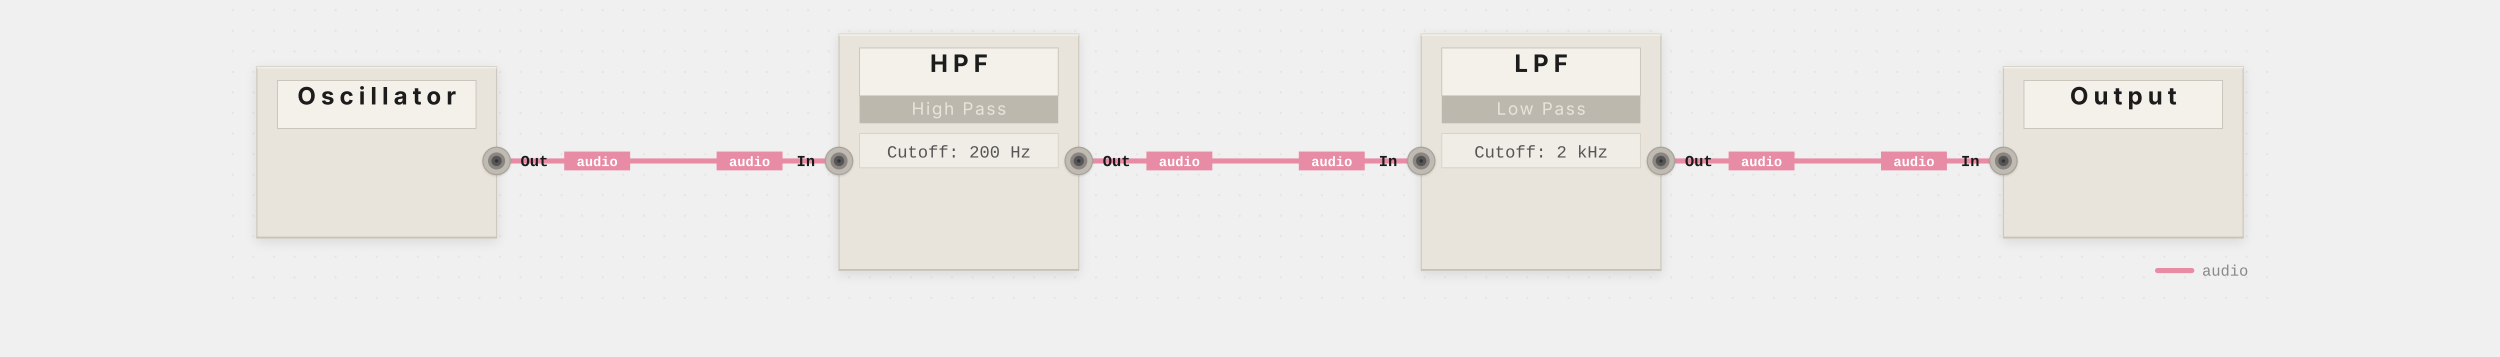
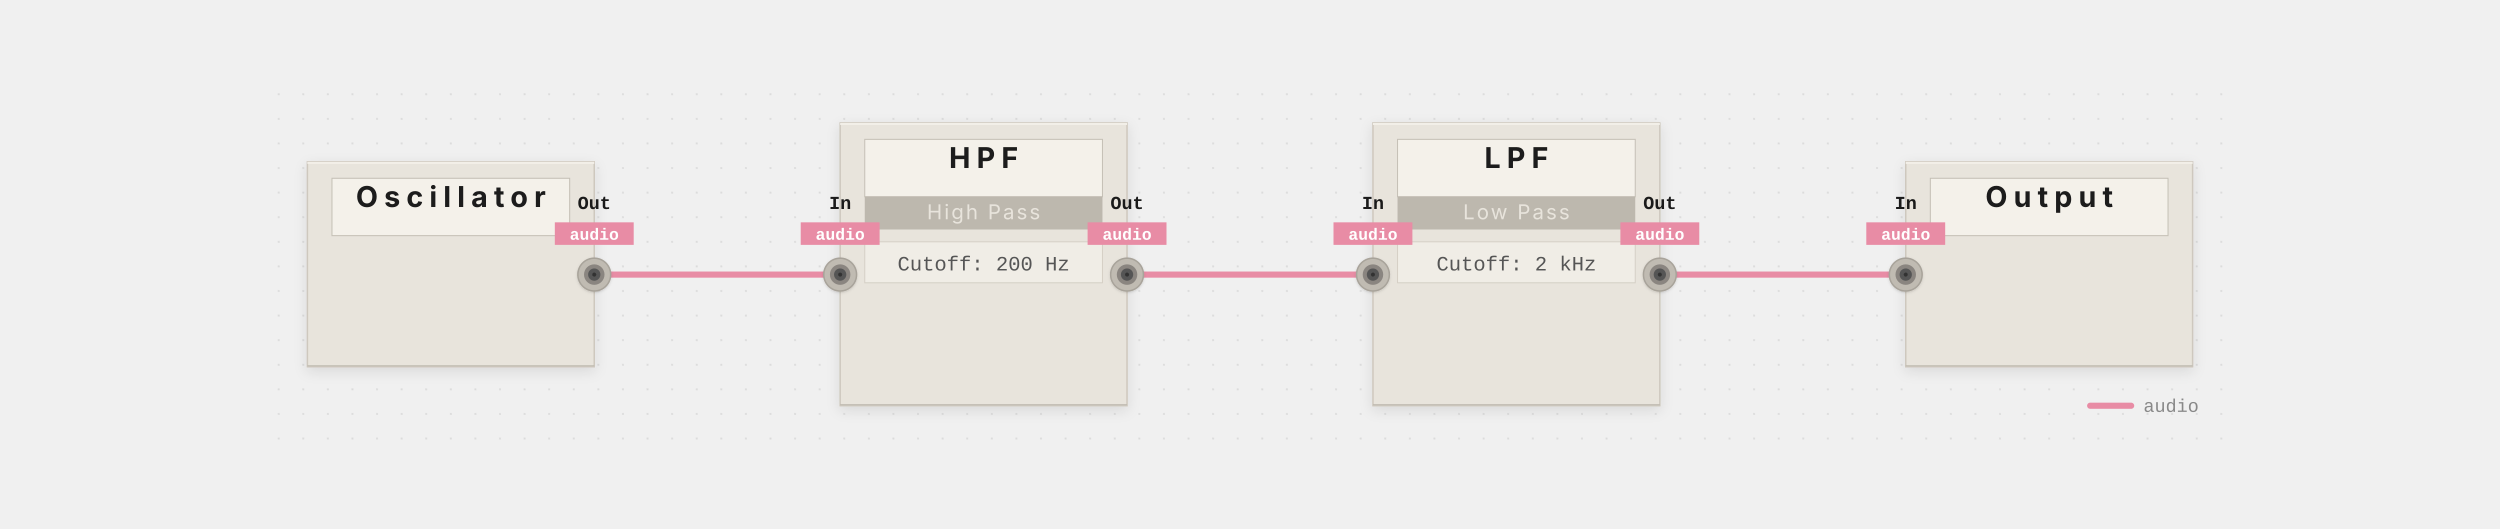
- <svg xmlns="http://www.w3.org/2000/svg" viewBox="-130 0 1460 208" width="100%" data-pf-min-width="1460" role="img" aria-labelledby="pf-c5a3de-title pf-c5a3de-desc">
+ <svg xmlns="http://www.w3.org/2000/svg" viewBox="-130 -40 1220 258" width="100%" data-pf-min-width="1220" role="img" aria-labelledby="pf-1fc028-title pf-1fc028-desc">
  <style>@media print { .pf-panel, .pf-jack { filter: none; } }</style>
  <defs>
-     <filter id="pf-c5a3de-panel-shadow" x="-20%" y="-20%" width="140%" height="140%">
+     <filter id="pf-1fc028-panel-shadow" x="-20%" y="-20%" width="140%" height="140%">
      <feDropShadow dx="0" dy="2" stdDeviation="3" flood-opacity="0.1" />
    </filter>
-     <filter id="pf-c5a3de-jack-shadow" x="-20%" y="-20%" width="140%" height="140%">
+     <filter id="pf-1fc028-jack-shadow" x="-20%" y="-20%" width="140%" height="140%">
      <feDropShadow dx="0" dy="0.5" stdDeviation="0.8" flood-opacity="0.15" />
    </filter>
-     <pattern id="pf-c5a3de-dots" width="12" height="12" patternUnits="userSpaceOnUse">
+     <pattern id="pf-1fc028-dots" width="12" height="12" patternUnits="userSpaceOnUse">
      <circle cx="6" cy="6" r="0.5" fill="#aaaaaa" opacity="0.3" />
    </pattern>
  </defs>
  <g class="pf-layer-bg">
-     <rect width="1200" height="178" fill="url(#pf-c5a3de-dots)" />
+     <rect width="960" height="178" fill="url(#pf-1fc028-dots)" />
  </g>
  <g class="pf-layer-cables">
-     <path d="M 160 94 C 240 94, 280 94, 360 94" stroke="#e88ca5" stroke-width="3" fill="none" stroke-linecap="round" stroke-linejoin="round" data-connection="conn-0" data-signal="audio" />
-     <path d="M 500 94 C 580 94, 620 94, 700 94" stroke="#e88ca5" stroke-width="3" fill="none" stroke-linecap="round" stroke-linejoin="round" data-connection="conn-1" data-signal="audio" />
-     <path d="M 840 94 C 920 94, 960 94, 1040 94" stroke="#e88ca5" stroke-width="3" fill="none" stroke-linecap="round" stroke-linejoin="round" data-connection="conn-2" data-signal="audio" />
+     <path d="M 160 94 C 208 94, 232 94, 280 94" stroke="#e88ca5" stroke-width="3" fill="none" stroke-linecap="round" stroke-linejoin="round" data-connection="conn-0" data-signal="audio" />
+     <path d="M 420 94 C 468 94, 492 94, 540 94" stroke="#e88ca5" stroke-width="3" fill="none" stroke-linecap="round" stroke-linejoin="round" data-connection="conn-1" data-signal="audio" />
+     <path d="M 680 94 C 728 94, 752 94, 800 94" stroke="#e88ca5" stroke-width="3" fill="none" stroke-linecap="round" stroke-linejoin="round" data-connection="conn-2" data-signal="audio" />
    <circle cx="160" cy="94" r="3.5" fill="#d47a93" />
-     <circle cx="360" cy="94" r="3.5" fill="#d47a93" />
-     <circle cx="500" cy="94" r="3.5" fill="#d47a93" />
-     <circle cx="700" cy="94" r="3.5" fill="#d47a93" />
-     <circle cx="840" cy="94" r="3.5" fill="#d47a93" />
-     <circle cx="1040" cy="94" r="3.5" fill="#d47a93" />
+     <circle cx="280" cy="94" r="3.5" fill="#d47a93" />
+     <circle cx="420" cy="94" r="3.5" fill="#d47a93" />
+     <circle cx="540" cy="94" r="3.5" fill="#d47a93" />
+     <circle cx="680" cy="94" r="3.5" fill="#d47a93" />
+     <circle cx="800" cy="94" r="3.5" fill="#d47a93" />
  </g>
  <g class="pf-layer-panels">
-     <g data-module="HPF" filter="url(#pf-c5a3de-panel-shadow)">
-       <rect x="360" y="20" width="140" height="138" fill="#e8e4dc" stroke="#cec8be" stroke-width="0.75" rx="0" />
-       <line x1="360" y1="20.5" x2="500" y2="20.5" stroke="#f2efe8" stroke-width="1" />
-       <line x1="360" y1="157.5" x2="500" y2="157.5" stroke="#bdb8ae" stroke-width="0.5" />
-       <rect x="372" y="28" width="116" height="28" fill="#f4f1ea" stroke="#c5c0b6" stroke-width="0.5" />
-       <text x="430" y="42" text-anchor="middle" font-family="system-ui, -apple-system, BlinkMacSystemFont, 'Segoe UI', sans-serif" font-size="14" font-weight="700" fill="#1a1a1a" letter-spacing="3">HPF</text>
-       <rect class="pf-sublabel-bar" x="372" y="56" width="116" height="16" fill="#bdb8ae" />
-       <text x="430" y="67" text-anchor="middle" font-family="system-ui, -apple-system, BlinkMacSystemFont, 'Segoe UI', sans-serif" font-size="10" fill="#e8e4dc" letter-spacing="1">High Pass</text>
+     <g data-module="HPF" filter="url(#pf-1fc028-panel-shadow)">
+       <rect x="280" y="20" width="140" height="138" fill="#e8e4dc" stroke="#cec8be" stroke-width="0.75" rx="0" />
+       <line x1="280" y1="20.5" x2="420" y2="20.5" stroke="#f2efe8" stroke-width="1" />
+       <line x1="280" y1="157.5" x2="420" y2="157.5" stroke="#bdb8ae" stroke-width="0.5" />
+       <rect x="292" y="28" width="116" height="28" fill="#f4f1ea" stroke="#c5c0b6" stroke-width="0.5" />
+       <text x="350" y="42" text-anchor="middle" font-family="system-ui, -apple-system, BlinkMacSystemFont, 'Segoe UI', sans-serif" font-size="14" font-weight="700" fill="#1a1a1a" letter-spacing="3">HPF</text>
+       <rect class="pf-sublabel-bar" x="292" y="56" width="116" height="16" fill="#bdb8ae" />
+       <text x="350" y="67" text-anchor="middle" font-family="system-ui, -apple-system, BlinkMacSystemFont, 'Segoe UI', sans-serif" font-size="10" fill="#e8e4dc" letter-spacing="1">High Pass</text>
    </g>
-     <g data-module="LPF" filter="url(#pf-c5a3de-panel-shadow)">
-       <rect x="700" y="20" width="140" height="138" fill="#e8e4dc" stroke="#cec8be" stroke-width="0.75" rx="0" />
-       <line x1="700" y1="20.5" x2="840" y2="20.5" stroke="#f2efe8" stroke-width="1" />
-       <line x1="700" y1="157.5" x2="840" y2="157.5" stroke="#bdb8ae" stroke-width="0.5" />
-       <rect x="712" y="28" width="116" height="28" fill="#f4f1ea" stroke="#c5c0b6" stroke-width="0.5" />
-       <text x="770" y="42" text-anchor="middle" font-family="system-ui, -apple-system, BlinkMacSystemFont, 'Segoe UI', sans-serif" font-size="14" font-weight="700" fill="#1a1a1a" letter-spacing="3">LPF</text>
-       <rect class="pf-sublabel-bar" x="712" y="56" width="116" height="16" fill="#bdb8ae" />
-       <text x="770" y="67" text-anchor="middle" font-family="system-ui, -apple-system, BlinkMacSystemFont, 'Segoe UI', sans-serif" font-size="10" fill="#e8e4dc" letter-spacing="1">Low Pass</text>
+     <g data-module="LPF" filter="url(#pf-1fc028-panel-shadow)">
+       <rect x="540" y="20" width="140" height="138" fill="#e8e4dc" stroke="#cec8be" stroke-width="0.75" rx="0" />
+       <line x1="540" y1="20.5" x2="680" y2="20.5" stroke="#f2efe8" stroke-width="1" />
+       <line x1="540" y1="157.5" x2="680" y2="157.5" stroke="#bdb8ae" stroke-width="0.5" />
+       <rect x="552" y="28" width="116" height="28" fill="#f4f1ea" stroke="#c5c0b6" stroke-width="0.5" />
+       <text x="610" y="42" text-anchor="middle" font-family="system-ui, -apple-system, BlinkMacSystemFont, 'Segoe UI', sans-serif" font-size="14" font-weight="700" fill="#1a1a1a" letter-spacing="3">LPF</text>
+       <rect class="pf-sublabel-bar" x="552" y="56" width="116" height="16" fill="#bdb8ae" />
+       <text x="610" y="67" text-anchor="middle" font-family="system-ui, -apple-system, BlinkMacSystemFont, 'Segoe UI', sans-serif" font-size="10" fill="#e8e4dc" letter-spacing="1">Low Pass</text>
    </g>
-     <g data-module="Oscillator" filter="url(#pf-c5a3de-panel-shadow)">
+     <g data-module="Oscillator" filter="url(#pf-1fc028-panel-shadow)">
      <rect x="20" y="39" width="140" height="100" fill="#e8e4dc" stroke="#cec8be" stroke-width="0.75" rx="0" />
      <line x1="20" y1="39.5" x2="160" y2="39.5" stroke="#f2efe8" stroke-width="1" />
      <line x1="20" y1="138.5" x2="160" y2="138.5" stroke="#bdb8ae" stroke-width="0.5" />
      <rect x="32" y="47" width="116" height="28" fill="#f4f1ea" stroke="#c5c0b6" stroke-width="0.5" />
      <text x="90" y="61" text-anchor="middle" font-family="system-ui, -apple-system, BlinkMacSystemFont, 'Segoe UI', sans-serif" font-size="14" font-weight="700" fill="#1a1a1a" letter-spacing="3">Oscillator</text>
    </g>
-     <g data-module="Output" filter="url(#pf-c5a3de-panel-shadow)">
-       <rect x="1040" y="39" width="140" height="100" fill="#e8e4dc" stroke="#cec8be" stroke-width="0.75" rx="0" />
-       <line x1="1040" y1="39.5" x2="1180" y2="39.5" stroke="#f2efe8" stroke-width="1" />
-       <line x1="1040" y1="138.5" x2="1180" y2="138.5" stroke="#bdb8ae" stroke-width="0.5" />
-       <rect x="1052" y="47" width="116" height="28" fill="#f4f1ea" stroke="#c5c0b6" stroke-width="0.5" />
-       <text x="1110" y="61" text-anchor="middle" font-family="system-ui, -apple-system, BlinkMacSystemFont, 'Segoe UI', sans-serif" font-size="14" font-weight="700" fill="#1a1a1a" letter-spacing="3">Output</text>
+     <g data-module="Output" filter="url(#pf-1fc028-panel-shadow)">
+       <rect x="800" y="39" width="140" height="100" fill="#e8e4dc" stroke="#cec8be" stroke-width="0.75" rx="0" />
+       <line x1="800" y1="39.5" x2="940" y2="39.5" stroke="#f2efe8" stroke-width="1" />
+       <line x1="800" y1="138.5" x2="940" y2="138.5" stroke="#bdb8ae" stroke-width="0.5" />
+       <rect x="812" y="47" width="116" height="28" fill="#f4f1ea" stroke="#c5c0b6" stroke-width="0.5" />
+       <text x="870" y="61" text-anchor="middle" font-family="system-ui, -apple-system, BlinkMacSystemFont, 'Segoe UI', sans-serif" font-size="14" font-weight="700" fill="#1a1a1a" letter-spacing="3">Output</text>
    </g>
  </g>
  <g class="pf-layer-params">
-     <rect x="372" y="78" width="116" height="20" fill="#f0ede6" stroke="#d5d0c6" stroke-width="0.5" />
-     <text x="430" y="92" text-anchor="middle" font-family="'SF Mono', 'Fira Code', Consolas, 'Courier New', monospace" font-size="10" fill="#555555">Cutoff: 200 Hz</text>
-     <rect x="712" y="78" width="116" height="20" fill="#f0ede6" stroke="#d5d0c6" stroke-width="0.5" />
-     <text x="770" y="92" text-anchor="middle" font-family="'SF Mono', 'Fira Code', Consolas, 'Courier New', monospace" font-size="10" fill="#555555">Cutoff: 2 kHz</text>
+     <rect x="292" y="78" width="116" height="20" fill="#f0ede6" stroke="#d5d0c6" stroke-width="0.5" />
+     <text x="350" y="92" text-anchor="middle" font-family="'SF Mono', 'Fira Code', Consolas, 'Courier New', monospace" font-size="10" fill="#555555">Cutoff: 200 Hz</text>
+     <rect x="552" y="78" width="116" height="20" fill="#f0ede6" stroke="#d5d0c6" stroke-width="0.5" />
+     <text x="610" y="92" text-anchor="middle" font-family="'SF Mono', 'Fira Code', Consolas, 'Courier New', monospace" font-size="10" fill="#555555">Cutoff: 2 kHz</text>
  </g>
  <g class="pf-layer-jacks">
-     <g data-port="hpf.in" filter="url(#pf-c5a3de-jack-shadow)">
-       <circle cx="360" cy="94" r="8" fill="#c0bbb2" stroke="#a8a39a" stroke-width="0.75" />
-       <circle cx="360" cy="94" r="5" fill="#8a8580" />
-       <circle cx="360" cy="94" r="3" fill="#555555" />
-       <circle cx="360" cy="94" r="1" fill="#333333" />
+     <g data-port="hpf.in" filter="url(#pf-1fc028-jack-shadow)">
+       <circle cx="280" cy="94" r="8" fill="#c0bbb2" stroke="#a8a39a" stroke-width="0.75" />
+       <circle cx="280" cy="94" r="5" fill="#8a8580" />
+       <circle cx="280" cy="94" r="3" fill="#555555" />
+       <circle cx="280" cy="94" r="1" fill="#333333" />
    </g>
-     <g data-port="hpf.out" filter="url(#pf-c5a3de-jack-shadow)">
-       <circle cx="500" cy="94" r="8" fill="#c0bbb2" stroke="#a8a39a" stroke-width="0.75" />
-       <circle cx="500" cy="94" r="5" fill="#8a8580" />
-       <circle cx="500" cy="94" r="3" fill="#555555" />
-       <circle cx="500" cy="94" r="1" fill="#333333" />
+     <g data-port="hpf.out" filter="url(#pf-1fc028-jack-shadow)">
+       <circle cx="420" cy="94" r="8" fill="#c0bbb2" stroke="#a8a39a" stroke-width="0.75" />
+       <circle cx="420" cy="94" r="5" fill="#8a8580" />
+       <circle cx="420" cy="94" r="3" fill="#555555" />
+       <circle cx="420" cy="94" r="1" fill="#333333" />
    </g>
-     <g data-port="lpf.in" filter="url(#pf-c5a3de-jack-shadow)">
-       <circle cx="700" cy="94" r="8" fill="#c0bbb2" stroke="#a8a39a" stroke-width="0.75" />
-       <circle cx="700" cy="94" r="5" fill="#8a8580" />
-       <circle cx="700" cy="94" r="3" fill="#555555" />
-       <circle cx="700" cy="94" r="1" fill="#333333" />
+     <g data-port="lpf.in" filter="url(#pf-1fc028-jack-shadow)">
+       <circle cx="540" cy="94" r="8" fill="#c0bbb2" stroke="#a8a39a" stroke-width="0.75" />
+       <circle cx="540" cy="94" r="5" fill="#8a8580" />
+       <circle cx="540" cy="94" r="3" fill="#555555" />
+       <circle cx="540" cy="94" r="1" fill="#333333" />
    </g>
-     <g data-port="lpf.out" filter="url(#pf-c5a3de-jack-shadow)">
-       <circle cx="840" cy="94" r="8" fill="#c0bbb2" stroke="#a8a39a" stroke-width="0.75" />
-       <circle cx="840" cy="94" r="5" fill="#8a8580" />
-       <circle cx="840" cy="94" r="3" fill="#555555" />
-       <circle cx="840" cy="94" r="1" fill="#333333" />
+     <g data-port="lpf.out" filter="url(#pf-1fc028-jack-shadow)">
+       <circle cx="680" cy="94" r="8" fill="#c0bbb2" stroke="#a8a39a" stroke-width="0.75" />
+       <circle cx="680" cy="94" r="5" fill="#8a8580" />
+       <circle cx="680" cy="94" r="3" fill="#555555" />
+       <circle cx="680" cy="94" r="1" fill="#333333" />
    </g>
-     <g data-port="oscillator.out" filter="url(#pf-c5a3de-jack-shadow)">
+     <g data-port="oscillator.out" filter="url(#pf-1fc028-jack-shadow)">
      <circle cx="160" cy="94" r="8" fill="#c0bbb2" stroke="#a8a39a" stroke-width="0.75" />
      <circle cx="160" cy="94" r="5" fill="#8a8580" />
      <circle cx="160" cy="94" r="3" fill="#555555" />
      <circle cx="160" cy="94" r="1" fill="#333333" />
    </g>
-     <g data-port="output.in" filter="url(#pf-c5a3de-jack-shadow)">
-       <circle cx="1040" cy="94" r="8" fill="#c0bbb2" stroke="#a8a39a" stroke-width="0.75" />
-       <circle cx="1040" cy="94" r="5" fill="#8a8580" />
-       <circle cx="1040" cy="94" r="3" fill="#555555" />
-       <circle cx="1040" cy="94" r="1" fill="#333333" />
+     <g data-port="output.in" filter="url(#pf-1fc028-jack-shadow)">
+       <circle cx="800" cy="94" r="8" fill="#c0bbb2" stroke="#a8a39a" stroke-width="0.75" />
+       <circle cx="800" cy="94" r="5" fill="#8a8580" />
+       <circle cx="800" cy="94" r="3" fill="#555555" />
+       <circle cx="800" cy="94" r="1" fill="#333333" />
    </g>
  </g>
  <g class="pf-layer-labels">
-     <text x="346" y="97" font-family="'SF Mono', 'Fira Code', Consolas, 'Courier New', monospace" font-size="9" fill="#1a1a1a" font-weight="600" text-anchor="end">In</text>
-     <rect class="pf-port-pill" x="288.5" y="88.5" width="38.5" height="11" rx="0" fill="#e88ca5" data-signal="audio" />
-     <text class="pf-port-pill-text" x="307.75" y="97" text-anchor="middle" font-family="'SF Mono', 'Fira Code', Consolas, 'Courier New', monospace" font-size="8" fill="#ffffff" font-weight="600">audio</text>
-     <text x="514" y="97" font-family="'SF Mono', 'Fira Code', Consolas, 'Courier New', monospace" font-size="9" fill="#1a1a1a" font-weight="600" text-anchor="start">Out</text>
-     <rect class="pf-port-pill" x="539.5" y="88.5" width="38.5" height="11" rx="0" fill="#e88ca5" data-signal="audio" />
-     <text class="pf-port-pill-text" x="558.75" y="97" text-anchor="middle" font-family="'SF Mono', 'Fira Code', Consolas, 'Courier New', monospace" font-size="8" fill="#ffffff" font-weight="600">audio</text>
-     <text x="686" y="97" font-family="'SF Mono', 'Fira Code', Consolas, 'Courier New', monospace" font-size="9" fill="#1a1a1a" font-weight="600" text-anchor="end">In</text>
-     <rect class="pf-port-pill" x="628.5" y="88.5" width="38.5" height="11" rx="0" fill="#e88ca5" data-signal="audio" />
-     <text class="pf-port-pill-text" x="647.75" y="97" text-anchor="middle" font-family="'SF Mono', 'Fira Code', Consolas, 'Courier New', monospace" font-size="8" fill="#ffffff" font-weight="600">audio</text>
-     <text x="854" y="97" font-family="'SF Mono', 'Fira Code', Consolas, 'Courier New', monospace" font-size="9" fill="#1a1a1a" font-weight="600" text-anchor="start">Out</text>
-     <rect class="pf-port-pill" x="879.5" y="88.5" width="38.5" height="11" rx="0" fill="#e88ca5" data-signal="audio" />
-     <text class="pf-port-pill-text" x="898.75" y="97" text-anchor="middle" font-family="'SF Mono', 'Fira Code', Consolas, 'Courier New', monospace" font-size="8" fill="#ffffff" font-weight="600">audio</text>
-     <text x="174" y="97" font-family="'SF Mono', 'Fira Code', Consolas, 'Courier New', monospace" font-size="9" fill="#1a1a1a" font-weight="600" text-anchor="start">Out</text>
-     <rect class="pf-port-pill" x="199.5" y="88.5" width="38.5" height="11" rx="0" fill="#e88ca5" data-signal="audio" />
-     <text class="pf-port-pill-text" x="218.75" y="97" text-anchor="middle" font-family="'SF Mono', 'Fira Code', Consolas, 'Courier New', monospace" font-size="8" fill="#ffffff" font-weight="600">audio</text>
-     <text x="1026" y="97" font-family="'SF Mono', 'Fira Code', Consolas, 'Courier New', monospace" font-size="9" fill="#1a1a1a" font-weight="600" text-anchor="end">In</text>
-     <rect class="pf-port-pill" x="968.5" y="88.5" width="38.5" height="11" rx="0" fill="#e88ca5" data-signal="audio" />
-     <text class="pf-port-pill-text" x="987.75" y="97" text-anchor="middle" font-family="'SF Mono', 'Fira Code', Consolas, 'Courier New', monospace" font-size="8" fill="#ffffff" font-weight="600">audio</text>
+     <text x="280" y="62" font-family="'SF Mono', 'Fira Code', Consolas, 'Courier New', monospace" font-size="9" fill="#1a1a1a" font-weight="600" text-anchor="middle">In</text>
+     <rect class="pf-port-pill" x="260.75" y="68.5" width="38.5" height="11" rx="0" fill="#e88ca5" data-signal="audio" />
+     <text class="pf-port-pill-text" x="280" y="77" text-anchor="middle" font-family="'SF Mono', 'Fira Code', Consolas, 'Courier New', monospace" font-size="8" fill="#ffffff" font-weight="600">audio</text>
+     <text x="420" y="62" font-family="'SF Mono', 'Fira Code', Consolas, 'Courier New', monospace" font-size="9" fill="#1a1a1a" font-weight="600" text-anchor="middle">Out</text>
+     <rect class="pf-port-pill" x="400.75" y="68.5" width="38.5" height="11" rx="0" fill="#e88ca5" data-signal="audio" />
+     <text class="pf-port-pill-text" x="420" y="77" text-anchor="middle" font-family="'SF Mono', 'Fira Code', Consolas, 'Courier New', monospace" font-size="8" fill="#ffffff" font-weight="600">audio</text>
+     <text x="540" y="62" font-family="'SF Mono', 'Fira Code', Consolas, 'Courier New', monospace" font-size="9" fill="#1a1a1a" font-weight="600" text-anchor="middle">In</text>
+     <rect class="pf-port-pill" x="520.75" y="68.5" width="38.5" height="11" rx="0" fill="#e88ca5" data-signal="audio" />
+     <text class="pf-port-pill-text" x="540" y="77" text-anchor="middle" font-family="'SF Mono', 'Fira Code', Consolas, 'Courier New', monospace" font-size="8" fill="#ffffff" font-weight="600">audio</text>
+     <text x="680" y="62" font-family="'SF Mono', 'Fira Code', Consolas, 'Courier New', monospace" font-size="9" fill="#1a1a1a" font-weight="600" text-anchor="middle">Out</text>
+     <rect class="pf-port-pill" x="660.75" y="68.5" width="38.5" height="11" rx="0" fill="#e88ca5" data-signal="audio" />
+     <text class="pf-port-pill-text" x="680" y="77" text-anchor="middle" font-family="'SF Mono', 'Fira Code', Consolas, 'Courier New', monospace" font-size="8" fill="#ffffff" font-weight="600">audio</text>
+     <text x="160" y="62" font-family="'SF Mono', 'Fira Code', Consolas, 'Courier New', monospace" font-size="9" fill="#1a1a1a" font-weight="600" text-anchor="middle">Out</text>
+     <rect class="pf-port-pill" x="140.75" y="68.5" width="38.5" height="11" rx="0" fill="#e88ca5" data-signal="audio" />
+     <text class="pf-port-pill-text" x="160" y="77" text-anchor="middle" font-family="'SF Mono', 'Fira Code', Consolas, 'Courier New', monospace" font-size="8" fill="#ffffff" font-weight="600">audio</text>
+     <text x="800" y="62" font-family="'SF Mono', 'Fira Code', Consolas, 'Courier New', monospace" font-size="9" fill="#1a1a1a" font-weight="600" text-anchor="middle">In</text>
+     <rect class="pf-port-pill" x="780.75" y="68.5" width="38.5" height="11" rx="0" fill="#e88ca5" data-signal="audio" />
+     <text class="pf-port-pill-text" x="800" y="77" text-anchor="middle" font-family="'SF Mono', 'Fira Code', Consolas, 'Courier New', monospace" font-size="8" fill="#ffffff" font-weight="600">audio</text>
  </g>
  <g class="pf-layer-annotations" />
  <g class="pf-layer-legend">
-     <g transform="translate(1130, 158)">
+     <g transform="translate(890, 158)">
      <line x1="0" y1="0" x2="20" y2="0" stroke="#e88ca5" stroke-width="3" stroke-linecap="round" />
      <text x="26" y="3" font-family="'SF Mono', 'Fira Code', Consolas, 'Courier New', monospace" font-size="9" fill="#888888">audio</text>
    </g>
  </g>
</svg>
